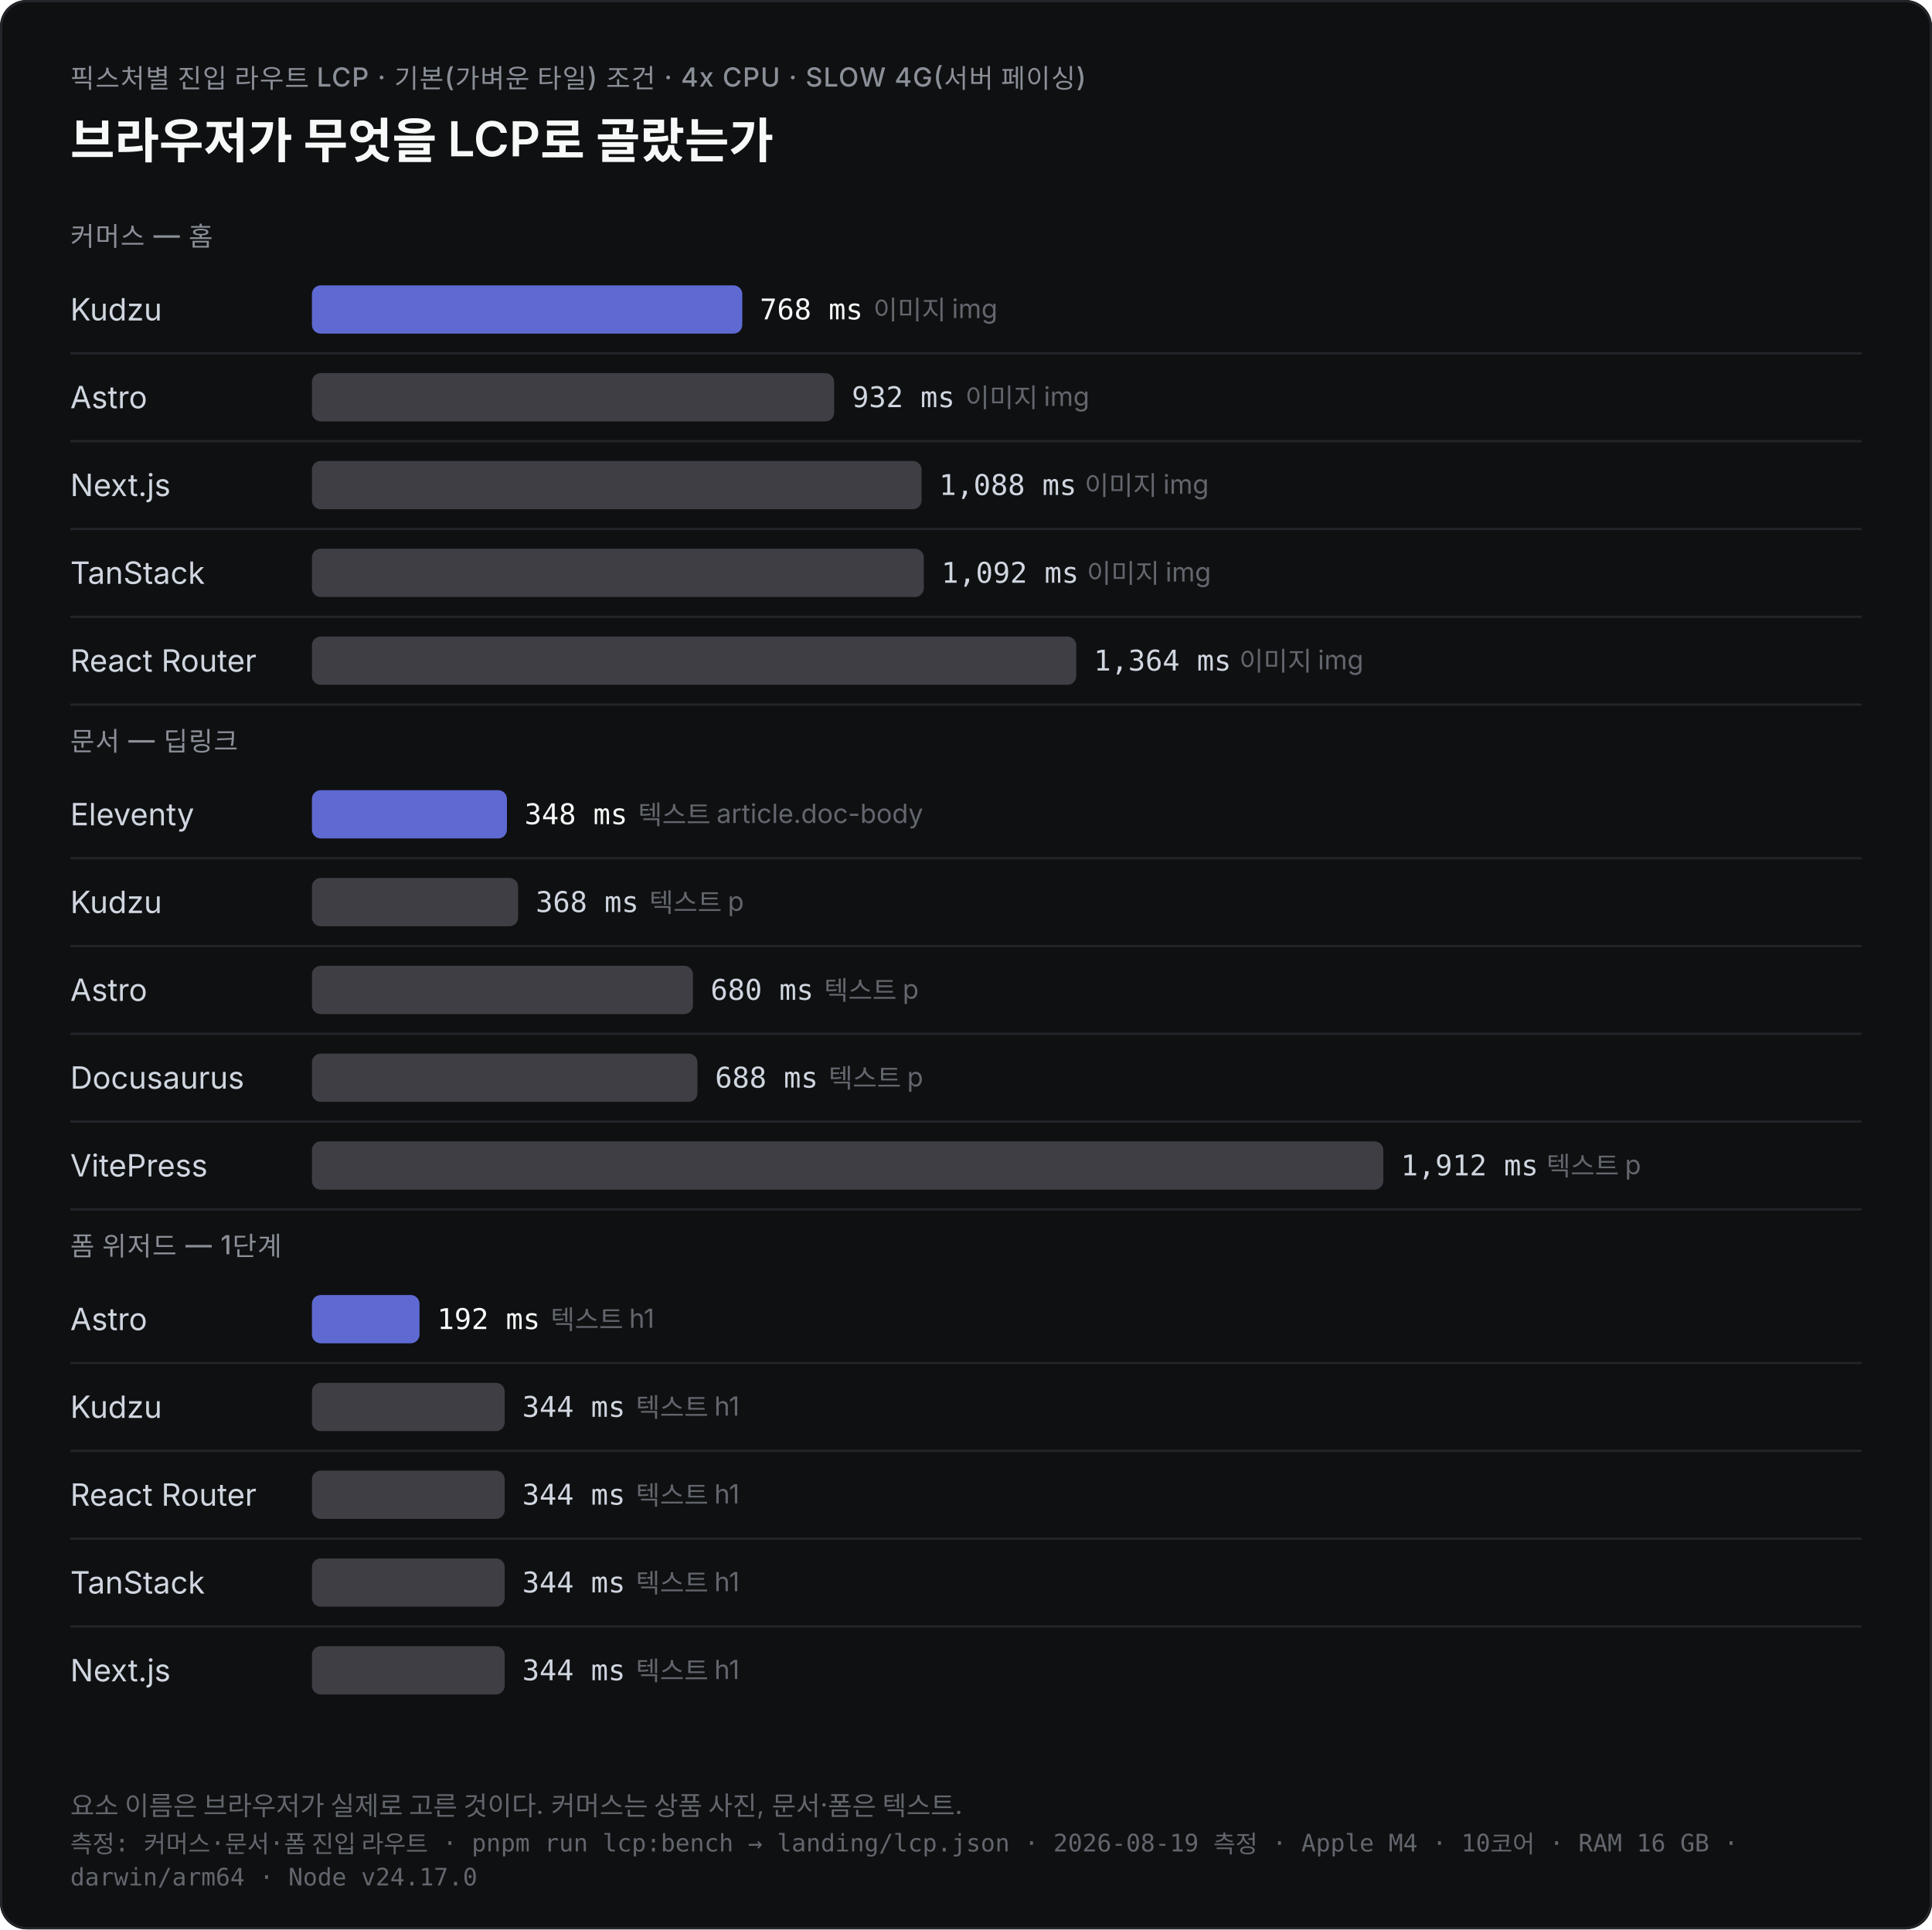
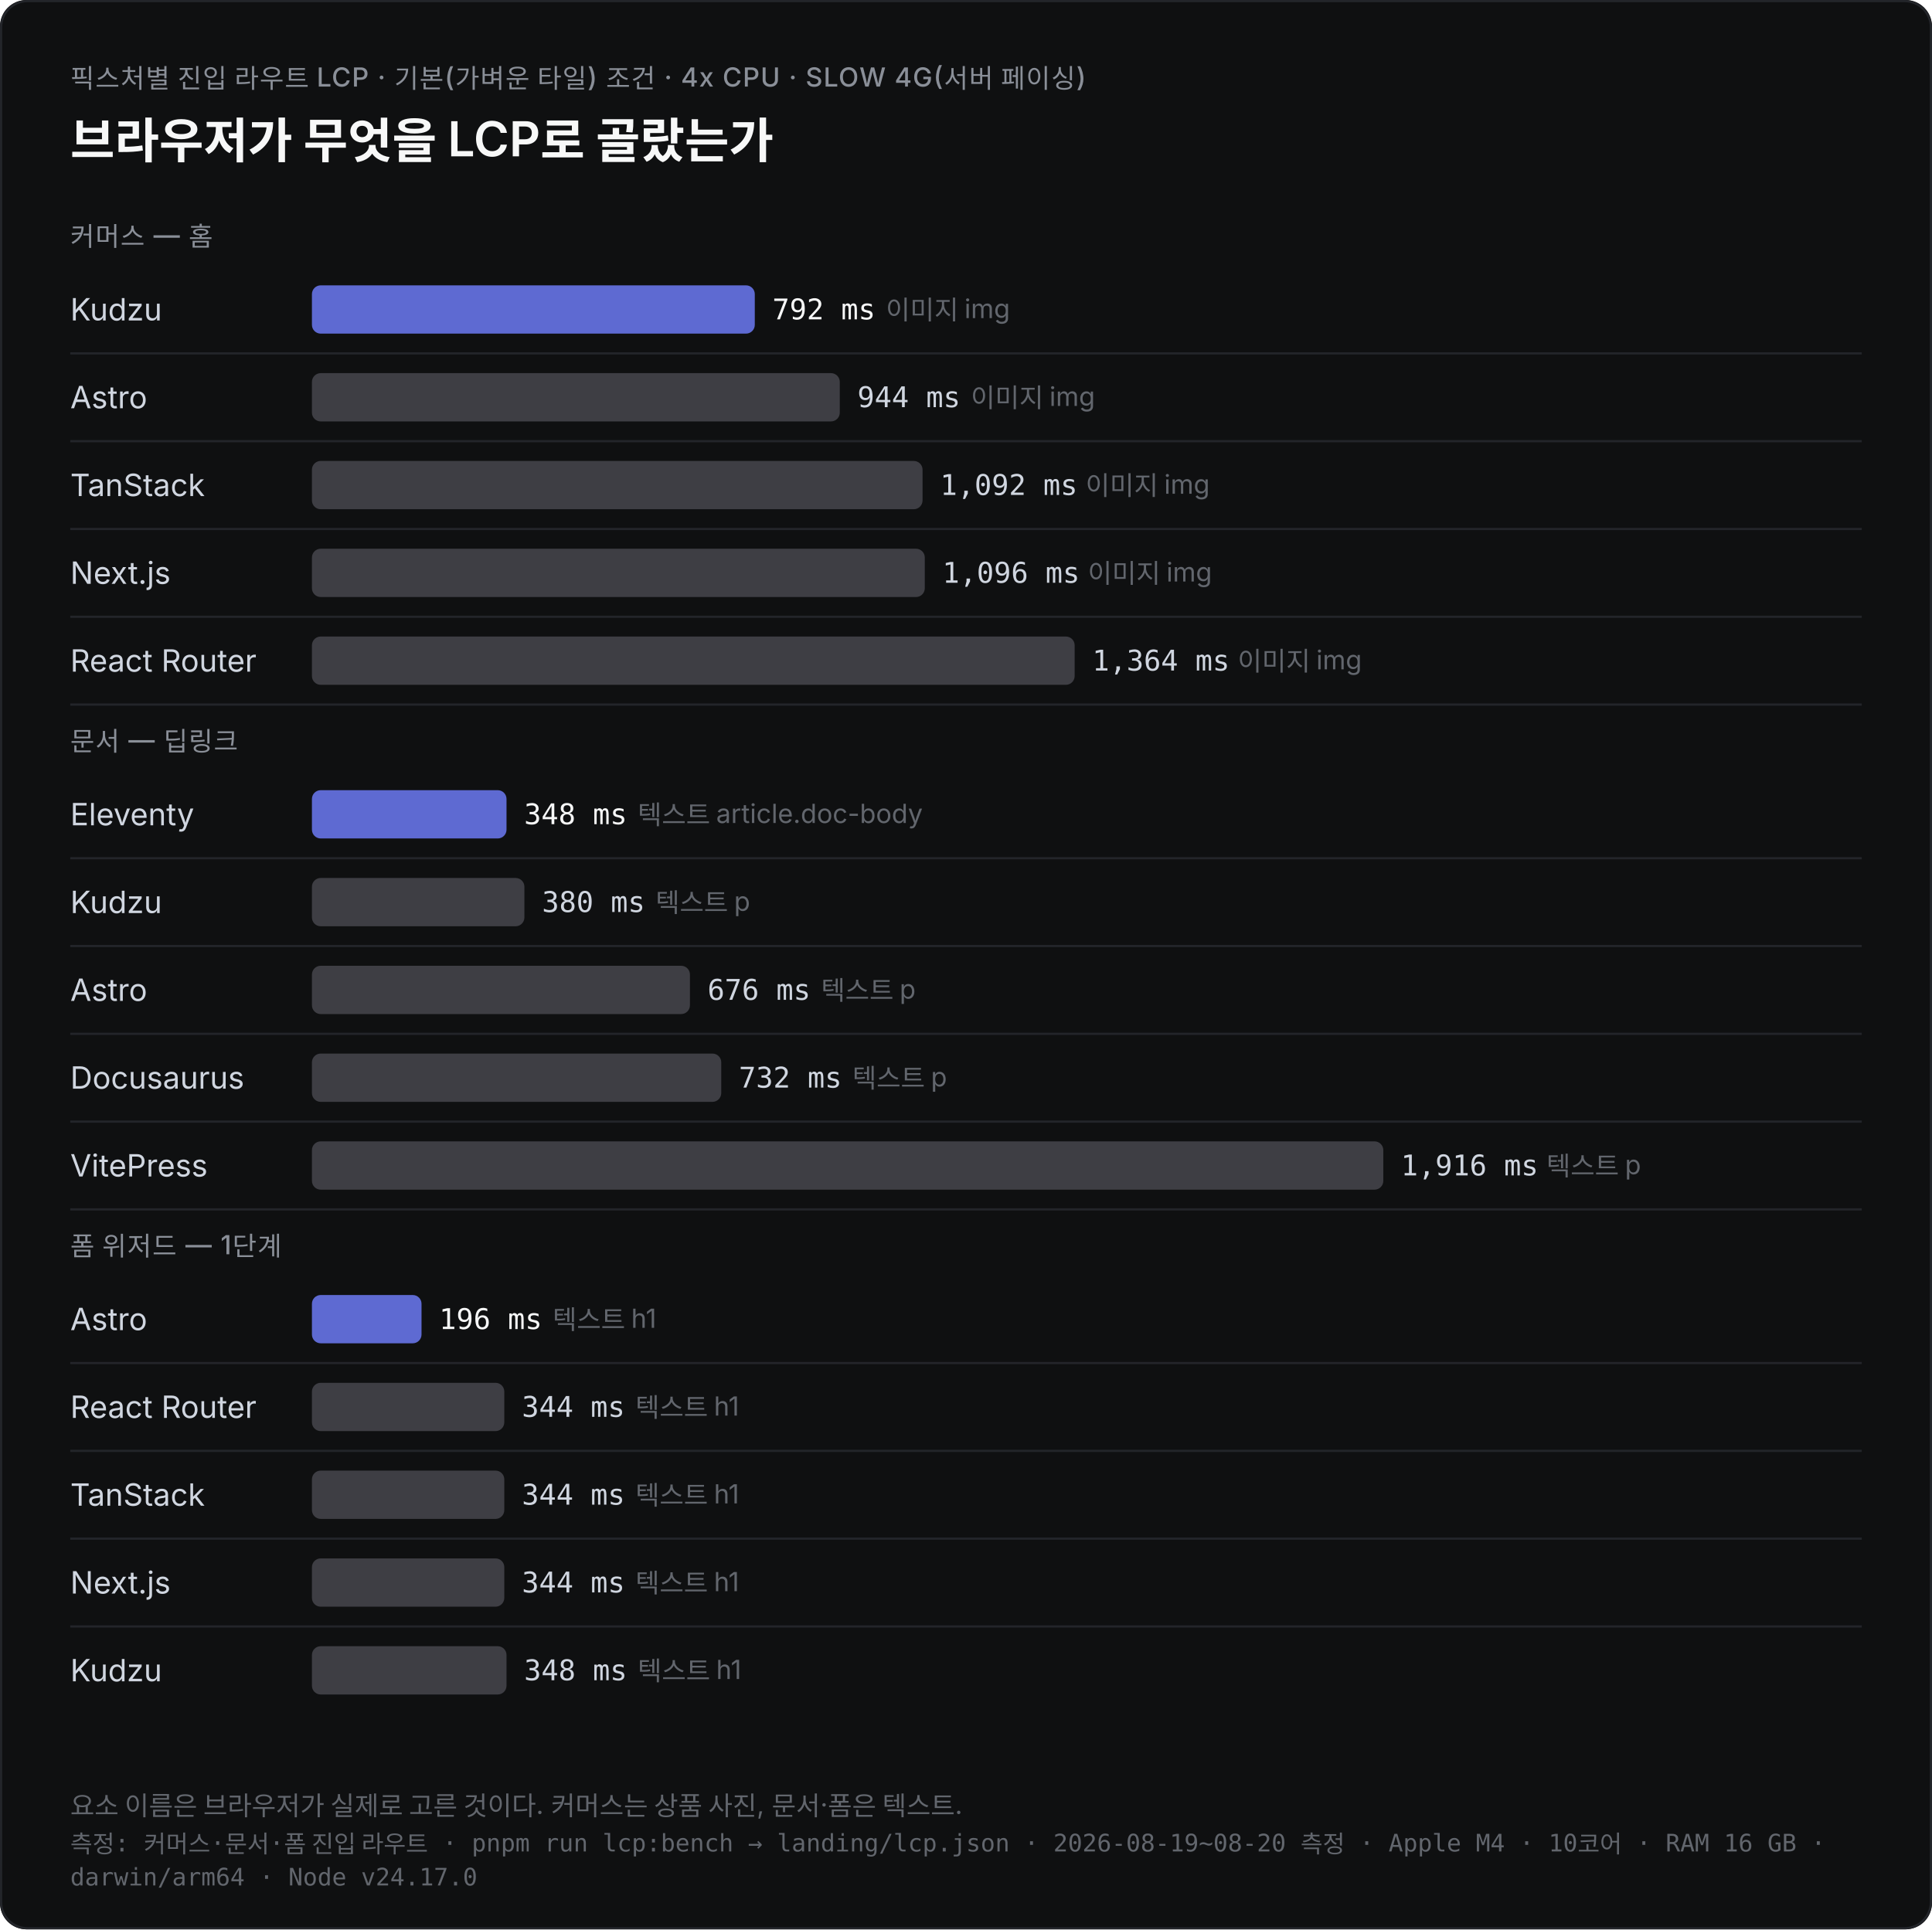
<svg xmlns="http://www.w3.org/2000/svg" width="880" height="879" viewBox="0 0 880 879" role="img" aria-label="브라우저가 무엇을 LCP로 골랐는가">
  <rect x="0" y="0" width="880" height="879" rx="12" fill="#010102" />
  <rect x="0.5" y="0.5" width="879" height="878" rx="12" fill="#0f1011" stroke="#23252a" stroke-width="1" />
  <text x="32" y="40" font-family="-apple-system, BlinkMacSystemFont, 'SF Pro Display', 'Segoe UI', Inter, Roboto, sans-serif" font-size="12" font-weight="500" fill="#8a8f98" letter-spacing="0.4">픽스처별 진입 라우트 LCP · 기본(가벼운 타일) 조건 · 4x CPU · SLOW 4G(서버 페이싱)</text>
  <text x="32" y="72" font-family="-apple-system, BlinkMacSystemFont, 'SF Pro Display', 'Segoe UI', Inter, Roboto, sans-serif" font-size="22" font-weight="600" fill="#f7f8f8">브라우저가 무엇을 LCP로 골랐는가</text>
  <text x="32" y="112" font-family="-apple-system, BlinkMacSystemFont, 'SF Pro Display', 'Segoe UI', Inter, Roboto, sans-serif" font-size="12" font-weight="500" fill="#8a8f98" letter-spacing="0.4">커머스 — 홈</text>
  <text x="32" y="146" font-family="-apple-system, BlinkMacSystemFont, 'SF Pro Display', 'Segoe UI', Inter, Roboto, sans-serif" font-size="14" font-weight="400" fill="#d0d6e0">Kudzu</text>
-   <rect x="142.08" y="130" width="196.02" height="22" rx="4" fill="#5e6ad2" />
-   <text x="346.097" y="145.5" font-family="ui-monospace, SFMono-Regular, 'SF Mono', Menlo, monospace" font-size="13" font-weight="400" fill="#f7f8f8">768 ms</text>
-   <text x="397.777" y="145.5" font-family="-apple-system, BlinkMacSystemFont, 'SF Pro Display', 'Segoe UI', Inter, Roboto, sans-serif" font-size="12" font-weight="400" fill="#62666d">이미지 img</text>
+   <rect x="142.08" y="130" width="201.72" height="22" rx="4" fill="#5e6ad2" />
+   <text x="351.8" y="145.5" font-family="ui-monospace, SFMono-Regular, 'SF Mono', Menlo, monospace" font-size="13" font-weight="400" fill="#f7f8f8">792 ms</text>
+   <text x="403.48" y="145.5" font-family="-apple-system, BlinkMacSystemFont, 'SF Pro Display', 'Segoe UI', Inter, Roboto, sans-serif" font-size="12" font-weight="400" fill="#62666d">이미지 img</text>
  <line x1="32" y1="161" x2="848" y2="161" stroke="#23252a" stroke-width="1" />
  <text x="32" y="186" font-family="-apple-system, BlinkMacSystemFont, 'SF Pro Display', 'Segoe UI', Inter, Roboto, sans-serif" font-size="14" font-weight="400" fill="#d0d6e0">Astro</text>
-   <rect x="142.08" y="170" width="237.87" height="22" rx="4" fill="#3e3e44" />
-   <text x="387.954" y="185.5" font-family="ui-monospace, SFMono-Regular, 'SF Mono', Menlo, monospace" font-size="13" font-weight="400" fill="#d0d6e0">932 ms</text>
-   <text x="439.634" y="185.5" font-family="-apple-system, BlinkMacSystemFont, 'SF Pro Display', 'Segoe UI', Inter, Roboto, sans-serif" font-size="12" font-weight="400" fill="#62666d">이미지 img</text>
+   <rect x="142.08" y="170" width="240.43" height="22" rx="4" fill="#3e3e44" />
+   <text x="390.514" y="185.5" font-family="ui-monospace, SFMono-Regular, 'SF Mono', Menlo, monospace" font-size="13" font-weight="400" fill="#d0d6e0">944 ms</text>
+   <text x="442.194" y="185.5" font-family="-apple-system, BlinkMacSystemFont, 'SF Pro Display', 'Segoe UI', Inter, Roboto, sans-serif" font-size="12" font-weight="400" fill="#62666d">이미지 img</text>
  <line x1="32" y1="201" x2="848" y2="201" stroke="#23252a" stroke-width="1" />
-   <text x="32" y="226" font-family="-apple-system, BlinkMacSystemFont, 'SF Pro Display', 'Segoe UI', Inter, Roboto, sans-serif" font-size="14" font-weight="400" fill="#d0d6e0">Next.js</text>
-   <rect x="142.08" y="210" width="277.69" height="22" rx="4" fill="#3e3e44" />
-   <text x="427.77" y="225.5" font-family="ui-monospace, SFMono-Regular, 'SF Mono', Menlo, monospace" font-size="13" font-weight="400" fill="#d0d6e0">1,088 ms</text>
-   <text x="494.01" y="225.5" font-family="-apple-system, BlinkMacSystemFont, 'SF Pro Display', 'Segoe UI', Inter, Roboto, sans-serif" font-size="12" font-weight="400" fill="#62666d">이미지 img</text>
+   <text x="32" y="226" font-family="-apple-system, BlinkMacSystemFont, 'SF Pro Display', 'Segoe UI', Inter, Roboto, sans-serif" font-size="14" font-weight="400" fill="#d0d6e0">TanStack</text>
+   <rect x="142.08" y="210" width="278.13" height="22" rx="4" fill="#3e3e44" />
+   <text x="428.209" y="225.5" font-family="ui-monospace, SFMono-Regular, 'SF Mono', Menlo, monospace" font-size="13" font-weight="400" fill="#d0d6e0">1,092 ms</text>
+   <text x="494.449" y="225.5" font-family="-apple-system, BlinkMacSystemFont, 'SF Pro Display', 'Segoe UI', Inter, Roboto, sans-serif" font-size="12" font-weight="400" fill="#62666d">이미지 img</text>
  <line x1="32" y1="241" x2="848" y2="241" stroke="#23252a" stroke-width="1" />
-   <text x="32" y="266" font-family="-apple-system, BlinkMacSystemFont, 'SF Pro Display', 'Segoe UI', Inter, Roboto, sans-serif" font-size="14" font-weight="400" fill="#d0d6e0">TanStack</text>
-   <rect x="142.08" y="250" width="278.71" height="22" rx="4" fill="#3e3e44" />
-   <text x="428.791" y="265.5" font-family="ui-monospace, SFMono-Regular, 'SF Mono', Menlo, monospace" font-size="13" font-weight="400" fill="#d0d6e0">1,092 ms</text>
-   <text x="495.031" y="265.5" font-family="-apple-system, BlinkMacSystemFont, 'SF Pro Display', 'Segoe UI', Inter, Roboto, sans-serif" font-size="12" font-weight="400" fill="#62666d">이미지 img</text>
+   <text x="32" y="266" font-family="-apple-system, BlinkMacSystemFont, 'SF Pro Display', 'Segoe UI', Inter, Roboto, sans-serif" font-size="14" font-weight="400" fill="#d0d6e0">Next.js</text>
+   <rect x="142.08" y="250" width="279.15" height="22" rx="4" fill="#3e3e44" />
+   <text x="429.228" y="265.5" font-family="ui-monospace, SFMono-Regular, 'SF Mono', Menlo, monospace" font-size="13" font-weight="400" fill="#d0d6e0">1,096 ms</text>
+   <text x="495.468" y="265.5" font-family="-apple-system, BlinkMacSystemFont, 'SF Pro Display', 'Segoe UI', Inter, Roboto, sans-serif" font-size="12" font-weight="400" fill="#62666d">이미지 img</text>
  <line x1="32" y1="281" x2="848" y2="281" stroke="#23252a" stroke-width="1" />
  <text x="32" y="306" font-family="-apple-system, BlinkMacSystemFont, 'SF Pro Display', 'Segoe UI', Inter, Roboto, sans-serif" font-size="14" font-weight="400" fill="#d0d6e0">React Router</text>
-   <rect x="142.08" y="290" width="348.13" height="22" rx="4" fill="#3e3e44" />
-   <text x="498.214" y="305.5" font-family="ui-monospace, SFMono-Regular, 'SF Mono', Menlo, monospace" font-size="13" font-weight="400" fill="#d0d6e0">1,364 ms</text>
-   <text x="564.454" y="305.5" font-family="-apple-system, BlinkMacSystemFont, 'SF Pro Display', 'Segoe UI', Inter, Roboto, sans-serif" font-size="12" font-weight="400" fill="#62666d">이미지 img</text>
+   <rect x="142.08" y="290" width="347.41" height="22" rx="4" fill="#3e3e44" />
+   <text x="497.487" y="305.5" font-family="ui-monospace, SFMono-Regular, 'SF Mono', Menlo, monospace" font-size="13" font-weight="400" fill="#d0d6e0">1,364 ms</text>
+   <text x="563.727" y="305.5" font-family="-apple-system, BlinkMacSystemFont, 'SF Pro Display', 'Segoe UI', Inter, Roboto, sans-serif" font-size="12" font-weight="400" fill="#62666d">이미지 img</text>
  <line x1="32" y1="321" x2="848" y2="321" stroke="#23252a" stroke-width="1" />
  <text x="32" y="342" font-family="-apple-system, BlinkMacSystemFont, 'SF Pro Display', 'Segoe UI', Inter, Roboto, sans-serif" font-size="12" font-weight="500" fill="#8a8f98" letter-spacing="0.4">문서 — 딥링크</text>
  <text x="32" y="376" font-family="-apple-system, BlinkMacSystemFont, 'SF Pro Display', 'Segoe UI', Inter, Roboto, sans-serif" font-size="14" font-weight="400" fill="#d0d6e0">Eleventy</text>
-   <rect x="142.08" y="360" width="88.82" height="22" rx="4" fill="#5e6ad2" />
-   <text x="238.9" y="375.5" font-family="ui-monospace, SFMono-Regular, 'SF Mono', Menlo, monospace" font-size="13" font-weight="400" fill="#f7f8f8">348 ms</text>
-   <text x="290.58" y="375.5" font-family="-apple-system, BlinkMacSystemFont, 'SF Pro Display', 'Segoe UI', Inter, Roboto, sans-serif" font-size="12" font-weight="400" fill="#62666d">텍스트 article.doc-body</text>
+   <rect x="142.08" y="360" width="88.63" height="22" rx="4" fill="#5e6ad2" />
+   <text x="238.715" y="375.5" font-family="ui-monospace, SFMono-Regular, 'SF Mono', Menlo, monospace" font-size="13" font-weight="400" fill="#f7f8f8">348 ms</text>
+   <text x="290.395" y="375.5" font-family="-apple-system, BlinkMacSystemFont, 'SF Pro Display', 'Segoe UI', Inter, Roboto, sans-serif" font-size="12" font-weight="400" fill="#62666d">텍스트 article.doc-body</text>
  <line x1="32" y1="391" x2="848" y2="391" stroke="#23252a" stroke-width="1" />
  <text x="32" y="416" font-family="-apple-system, BlinkMacSystemFont, 'SF Pro Display', 'Segoe UI', Inter, Roboto, sans-serif" font-size="14" font-weight="400" fill="#d0d6e0">Kudzu</text>
-   <rect x="142.08" y="400" width="93.92" height="22" rx="4" fill="#3e3e44" />
-   <text x="244.005" y="415.5" font-family="ui-monospace, SFMono-Regular, 'SF Mono', Menlo, monospace" font-size="13" font-weight="400" fill="#d0d6e0">368 ms</text>
-   <text x="295.685" y="415.5" font-family="-apple-system, BlinkMacSystemFont, 'SF Pro Display', 'Segoe UI', Inter, Roboto, sans-serif" font-size="12" font-weight="400" fill="#62666d">텍스트 p</text>
+   <rect x="142.08" y="400" width="96.78" height="22" rx="4" fill="#3e3e44" />
+   <text x="246.865" y="415.5" font-family="ui-monospace, SFMono-Regular, 'SF Mono', Menlo, monospace" font-size="13" font-weight="400" fill="#d0d6e0">380 ms</text>
+   <text x="298.545" y="415.5" font-family="-apple-system, BlinkMacSystemFont, 'SF Pro Display', 'Segoe UI', Inter, Roboto, sans-serif" font-size="12" font-weight="400" fill="#62666d">텍스트 p</text>
  <line x1="32" y1="431" x2="848" y2="431" stroke="#23252a" stroke-width="1" />
  <text x="32" y="456" font-family="-apple-system, BlinkMacSystemFont, 'SF Pro Display', 'Segoe UI', Inter, Roboto, sans-serif" font-size="14" font-weight="400" fill="#d0d6e0">Astro</text>
-   <rect x="142.08" y="440" width="173.56" height="22" rx="4" fill="#3e3e44" />
-   <text x="323.636" y="455.5" font-family="ui-monospace, SFMono-Regular, 'SF Mono', Menlo, monospace" font-size="13" font-weight="400" fill="#d0d6e0">680 ms</text>
-   <text x="375.316" y="455.5" font-family="-apple-system, BlinkMacSystemFont, 'SF Pro Display', 'Segoe UI', Inter, Roboto, sans-serif" font-size="12" font-weight="400" fill="#62666d">텍스트 p</text>
+   <rect x="142.08" y="440" width="172.18" height="22" rx="4" fill="#3e3e44" />
+   <text x="322.255" y="455.5" font-family="ui-monospace, SFMono-Regular, 'SF Mono', Menlo, monospace" font-size="13" font-weight="400" fill="#d0d6e0">676 ms</text>
+   <text x="373.935" y="455.5" font-family="-apple-system, BlinkMacSystemFont, 'SF Pro Display', 'Segoe UI', Inter, Roboto, sans-serif" font-size="12" font-weight="400" fill="#62666d">텍스트 p</text>
  <line x1="32" y1="471" x2="848" y2="471" stroke="#23252a" stroke-width="1" />
  <text x="32" y="496" font-family="-apple-system, BlinkMacSystemFont, 'SF Pro Display', 'Segoe UI', Inter, Roboto, sans-serif" font-size="14" font-weight="400" fill="#d0d6e0">Docusaurus</text>
-   <rect x="142.08" y="480" width="175.6" height="22" rx="4" fill="#3e3e44" />
-   <text x="325.678" y="495.5" font-family="ui-monospace, SFMono-Regular, 'SF Mono', Menlo, monospace" font-size="13" font-weight="400" fill="#d0d6e0">688 ms</text>
-   <text x="377.358" y="495.5" font-family="-apple-system, BlinkMacSystemFont, 'SF Pro Display', 'Segoe UI', Inter, Roboto, sans-serif" font-size="12" font-weight="400" fill="#62666d">텍스트 p</text>
+   <rect x="142.08" y="480" width="186.44" height="22" rx="4" fill="#3e3e44" />
+   <text x="336.518" y="495.5" font-family="ui-monospace, SFMono-Regular, 'SF Mono', Menlo, monospace" font-size="13" font-weight="400" fill="#d0d6e0">732 ms</text>
+   <text x="388.198" y="495.5" font-family="-apple-system, BlinkMacSystemFont, 'SF Pro Display', 'Segoe UI', Inter, Roboto, sans-serif" font-size="12" font-weight="400" fill="#62666d">텍스트 p</text>
  <line x1="32" y1="511" x2="848" y2="511" stroke="#23252a" stroke-width="1" />
  <text x="32" y="536" font-family="-apple-system, BlinkMacSystemFont, 'SF Pro Display', 'Segoe UI', Inter, Roboto, sans-serif" font-size="14" font-weight="400" fill="#d0d6e0">VitePress</text>
  <rect x="142.08" y="520" width="488" height="22" rx="4" fill="#3e3e44" />
-   <text x="638.08" y="535.5" font-family="ui-monospace, SFMono-Regular, 'SF Mono', Menlo, monospace" font-size="13" font-weight="400" fill="#d0d6e0">1,912 ms</text>
+   <text x="638.08" y="535.5" font-family="ui-monospace, SFMono-Regular, 'SF Mono', Menlo, monospace" font-size="13" font-weight="400" fill="#d0d6e0">1,916 ms</text>
  <text x="704.32" y="535.5" font-family="-apple-system, BlinkMacSystemFont, 'SF Pro Display', 'Segoe UI', Inter, Roboto, sans-serif" font-size="12" font-weight="400" fill="#62666d">텍스트 p</text>
  <line x1="32" y1="551" x2="848" y2="551" stroke="#23252a" stroke-width="1" />
  <text x="32" y="572" font-family="-apple-system, BlinkMacSystemFont, 'SF Pro Display', 'Segoe UI', Inter, Roboto, sans-serif" font-size="12" font-weight="500" fill="#8a8f98" letter-spacing="0.4">폼 위저드 — 1단계</text>
  <text x="32" y="606" font-family="-apple-system, BlinkMacSystemFont, 'SF Pro Display', 'Segoe UI', Inter, Roboto, sans-serif" font-size="14" font-weight="400" fill="#d0d6e0">Astro</text>
-   <rect x="142.08" y="590" width="49" height="22" rx="4" fill="#5e6ad2" />
-   <text x="199.084" y="605.5" font-family="ui-monospace, SFMono-Regular, 'SF Mono', Menlo, monospace" font-size="13" font-weight="400" fill="#f7f8f8">192 ms</text>
-   <text x="250.764" y="605.5" font-family="-apple-system, BlinkMacSystemFont, 'SF Pro Display', 'Segoe UI', Inter, Roboto, sans-serif" font-size="12" font-weight="400" fill="#62666d">텍스트 h1</text>
+   <rect x="142.08" y="590" width="49.92" height="22" rx="4" fill="#5e6ad2" />
+   <text x="200.001" y="605.5" font-family="ui-monospace, SFMono-Regular, 'SF Mono', Menlo, monospace" font-size="13" font-weight="400" fill="#f7f8f8">196 ms</text>
+   <text x="251.681" y="605.5" font-family="-apple-system, BlinkMacSystemFont, 'SF Pro Display', 'Segoe UI', Inter, Roboto, sans-serif" font-size="12" font-weight="400" fill="#62666d">텍스트 h1</text>
  <line x1="32" y1="621" x2="848" y2="621" stroke="#23252a" stroke-width="1" />
-   <text x="32" y="646" font-family="-apple-system, BlinkMacSystemFont, 'SF Pro Display', 'Segoe UI', Inter, Roboto, sans-serif" font-size="14" font-weight="400" fill="#d0d6e0">Kudzu</text>
-   <rect x="142.08" y="630" width="87.8" height="22" rx="4" fill="#3e3e44" />
-   <text x="237.879" y="645.5" font-family="ui-monospace, SFMono-Regular, 'SF Mono', Menlo, monospace" font-size="13" font-weight="400" fill="#d0d6e0">344 ms</text>
-   <text x="289.559" y="645.5" font-family="-apple-system, BlinkMacSystemFont, 'SF Pro Display', 'Segoe UI', Inter, Roboto, sans-serif" font-size="12" font-weight="400" fill="#62666d">텍스트 h1</text>
+   <text x="32" y="646" font-family="-apple-system, BlinkMacSystemFont, 'SF Pro Display', 'Segoe UI', Inter, Roboto, sans-serif" font-size="14" font-weight="400" fill="#d0d6e0">React Router</text>
+   <rect x="142.08" y="630" width="87.62" height="22" rx="4" fill="#3e3e44" />
+   <text x="237.696" y="645.5" font-family="ui-monospace, SFMono-Regular, 'SF Mono', Menlo, monospace" font-size="13" font-weight="400" fill="#d0d6e0">344 ms</text>
+   <text x="289.376" y="645.5" font-family="-apple-system, BlinkMacSystemFont, 'SF Pro Display', 'Segoe UI', Inter, Roboto, sans-serif" font-size="12" font-weight="400" fill="#62666d">텍스트 h1</text>
  <line x1="32" y1="661" x2="848" y2="661" stroke="#23252a" stroke-width="1" />
-   <text x="32" y="686" font-family="-apple-system, BlinkMacSystemFont, 'SF Pro Display', 'Segoe UI', Inter, Roboto, sans-serif" font-size="14" font-weight="400" fill="#d0d6e0">React Router</text>
-   <rect x="142.08" y="670" width="87.8" height="22" rx="4" fill="#3e3e44" />
-   <text x="237.879" y="685.5" font-family="ui-monospace, SFMono-Regular, 'SF Mono', Menlo, monospace" font-size="13" font-weight="400" fill="#d0d6e0">344 ms</text>
-   <text x="289.559" y="685.5" font-family="-apple-system, BlinkMacSystemFont, 'SF Pro Display', 'Segoe UI', Inter, Roboto, sans-serif" font-size="12" font-weight="400" fill="#62666d">텍스트 h1</text>
+   <text x="32" y="686" font-family="-apple-system, BlinkMacSystemFont, 'SF Pro Display', 'Segoe UI', Inter, Roboto, sans-serif" font-size="14" font-weight="400" fill="#d0d6e0">TanStack</text>
+   <rect x="142.08" y="670" width="87.62" height="22" rx="4" fill="#3e3e44" />
+   <text x="237.696" y="685.5" font-family="ui-monospace, SFMono-Regular, 'SF Mono', Menlo, monospace" font-size="13" font-weight="400" fill="#d0d6e0">344 ms</text>
+   <text x="289.376" y="685.5" font-family="-apple-system, BlinkMacSystemFont, 'SF Pro Display', 'Segoe UI', Inter, Roboto, sans-serif" font-size="12" font-weight="400" fill="#62666d">텍스트 h1</text>
  <line x1="32" y1="701" x2="848" y2="701" stroke="#23252a" stroke-width="1" />
-   <text x="32" y="726" font-family="-apple-system, BlinkMacSystemFont, 'SF Pro Display', 'Segoe UI', Inter, Roboto, sans-serif" font-size="14" font-weight="400" fill="#d0d6e0">TanStack</text>
-   <rect x="142.08" y="710" width="87.8" height="22" rx="4" fill="#3e3e44" />
-   <text x="237.879" y="725.5" font-family="ui-monospace, SFMono-Regular, 'SF Mono', Menlo, monospace" font-size="13" font-weight="400" fill="#d0d6e0">344 ms</text>
-   <text x="289.559" y="725.5" font-family="-apple-system, BlinkMacSystemFont, 'SF Pro Display', 'Segoe UI', Inter, Roboto, sans-serif" font-size="12" font-weight="400" fill="#62666d">텍스트 h1</text>
+   <text x="32" y="726" font-family="-apple-system, BlinkMacSystemFont, 'SF Pro Display', 'Segoe UI', Inter, Roboto, sans-serif" font-size="14" font-weight="400" fill="#d0d6e0">Next.js</text>
+   <rect x="142.08" y="710" width="87.62" height="22" rx="4" fill="#3e3e44" />
+   <text x="237.696" y="725.5" font-family="ui-monospace, SFMono-Regular, 'SF Mono', Menlo, monospace" font-size="13" font-weight="400" fill="#d0d6e0">344 ms</text>
+   <text x="289.376" y="725.5" font-family="-apple-system, BlinkMacSystemFont, 'SF Pro Display', 'Segoe UI', Inter, Roboto, sans-serif" font-size="12" font-weight="400" fill="#62666d">텍스트 h1</text>
  <line x1="32" y1="741" x2="848" y2="741" stroke="#23252a" stroke-width="1" />
-   <text x="32" y="766" font-family="-apple-system, BlinkMacSystemFont, 'SF Pro Display', 'Segoe UI', Inter, Roboto, sans-serif" font-size="14" font-weight="400" fill="#d0d6e0">Next.js</text>
-   <rect x="142.08" y="750" width="87.8" height="22" rx="4" fill="#3e3e44" />
-   <text x="237.879" y="765.5" font-family="ui-monospace, SFMono-Regular, 'SF Mono', Menlo, monospace" font-size="13" font-weight="400" fill="#d0d6e0">344 ms</text>
-   <text x="289.559" y="765.5" font-family="-apple-system, BlinkMacSystemFont, 'SF Pro Display', 'Segoe UI', Inter, Roboto, sans-serif" font-size="12" font-weight="400" fill="#62666d">텍스트 h1</text>
-   <text x="32" y="844" font-family="ui-monospace, SFMono-Regular, 'SF Mono', Menlo, monospace" font-size="11" font-weight="400" fill="#62666d">측정: 커머스·문서·폼 진입 라우트 · pnpm run lcp:bench → landing/lcp.json · 2026-08-19 측정 · Apple M4 · 10코어 · RAM 16 GB ·</text>
+   <text x="32" y="766" font-family="-apple-system, BlinkMacSystemFont, 'SF Pro Display', 'Segoe UI', Inter, Roboto, sans-serif" font-size="14" font-weight="400" fill="#d0d6e0">Kudzu</text>
+   <rect x="142.08" y="750" width="88.63" height="22" rx="4" fill="#3e3e44" />
+   <text x="238.715" y="765.5" font-family="ui-monospace, SFMono-Regular, 'SF Mono', Menlo, monospace" font-size="13" font-weight="400" fill="#d0d6e0">348 ms</text>
+   <text x="290.395" y="765.5" font-family="-apple-system, BlinkMacSystemFont, 'SF Pro Display', 'Segoe UI', Inter, Roboto, sans-serif" font-size="12" font-weight="400" fill="#62666d">텍스트 h1</text>
+   <text x="32" y="844" font-family="ui-monospace, SFMono-Regular, 'SF Mono', Menlo, monospace" font-size="11" font-weight="400" fill="#62666d">측정: 커머스·문서·폼 진입 라우트 · pnpm run lcp:bench → landing/lcp.json · 2026-08-19~08-20 측정 · Apple M4 · 10코어 · RAM 16 GB ·</text>
  <text x="32" y="859" font-family="ui-monospace, SFMono-Regular, 'SF Mono', Menlo, monospace" font-size="11" font-weight="400" fill="#62666d">darwin/arm64 · Node v24.17.0</text>
  <text x="32" y="827" font-family="-apple-system, BlinkMacSystemFont, 'SF Pro Display', 'Segoe UI', Inter, Roboto, sans-serif" font-size="12" font-weight="400" fill="#62666d">요소 이름은 브라우저가 실제로 고른 것이다. 커머스는 상품 사진, 문서·폼은 텍스트.</text>
</svg>
